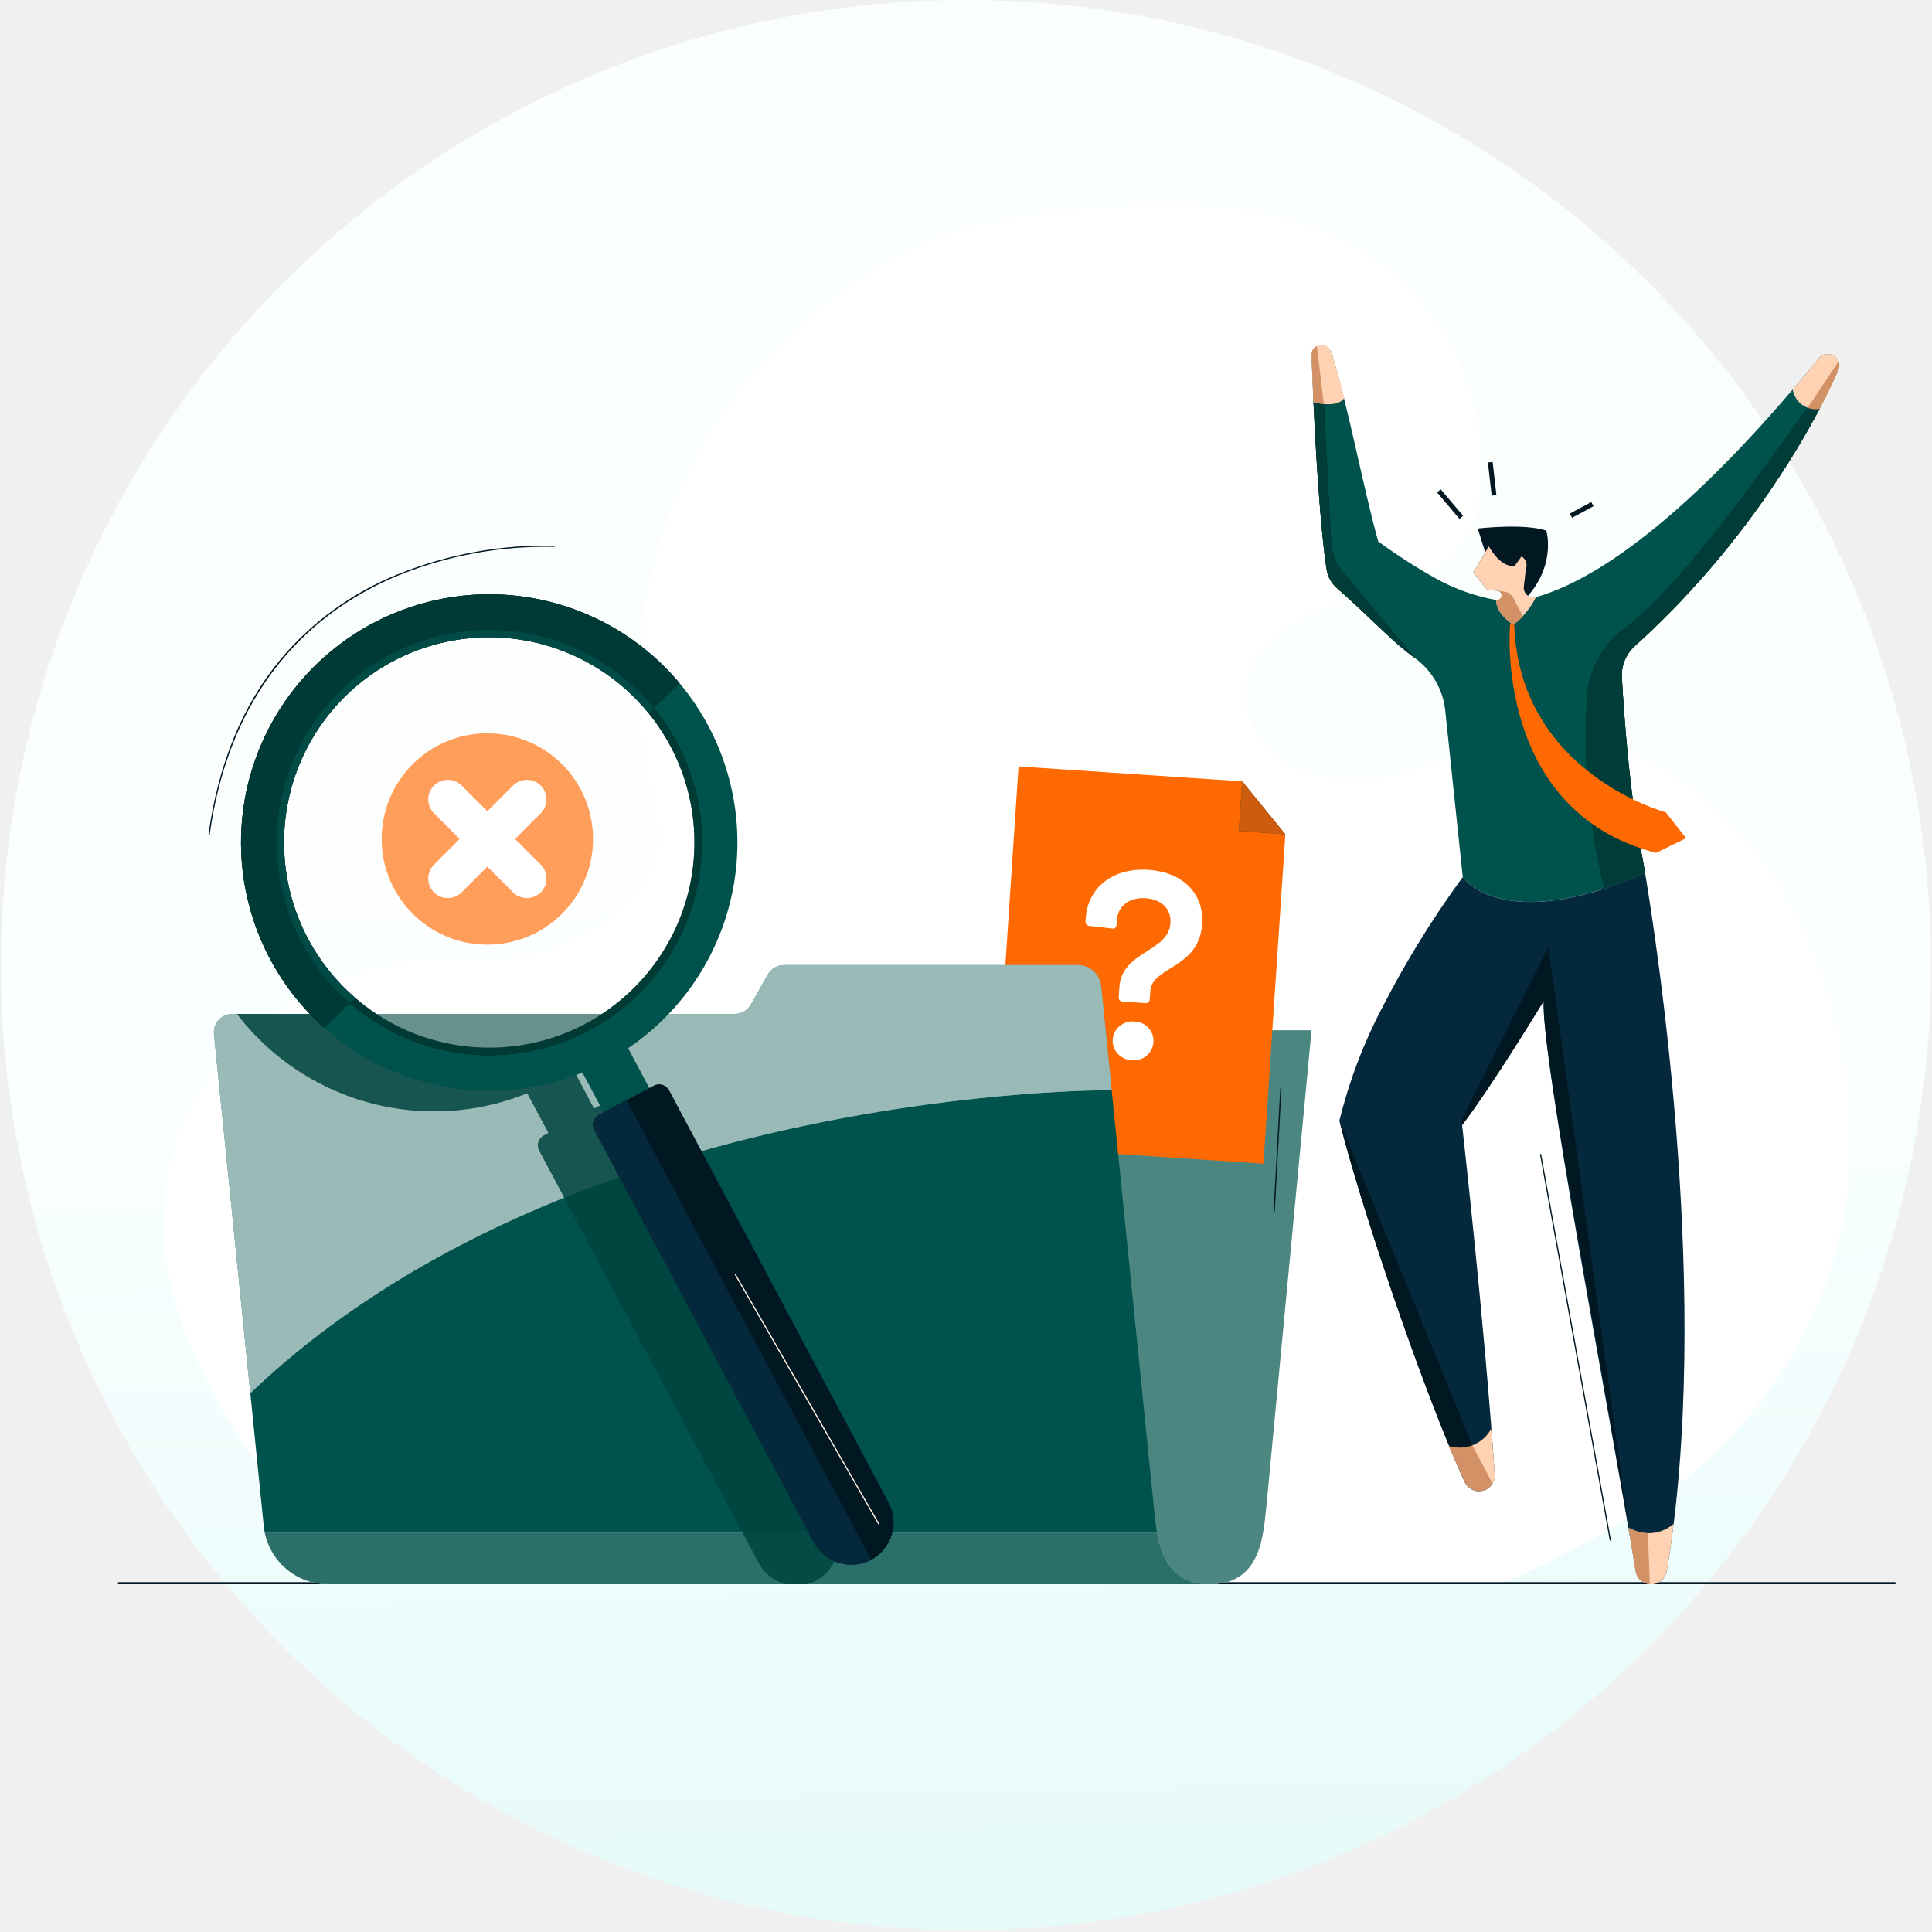
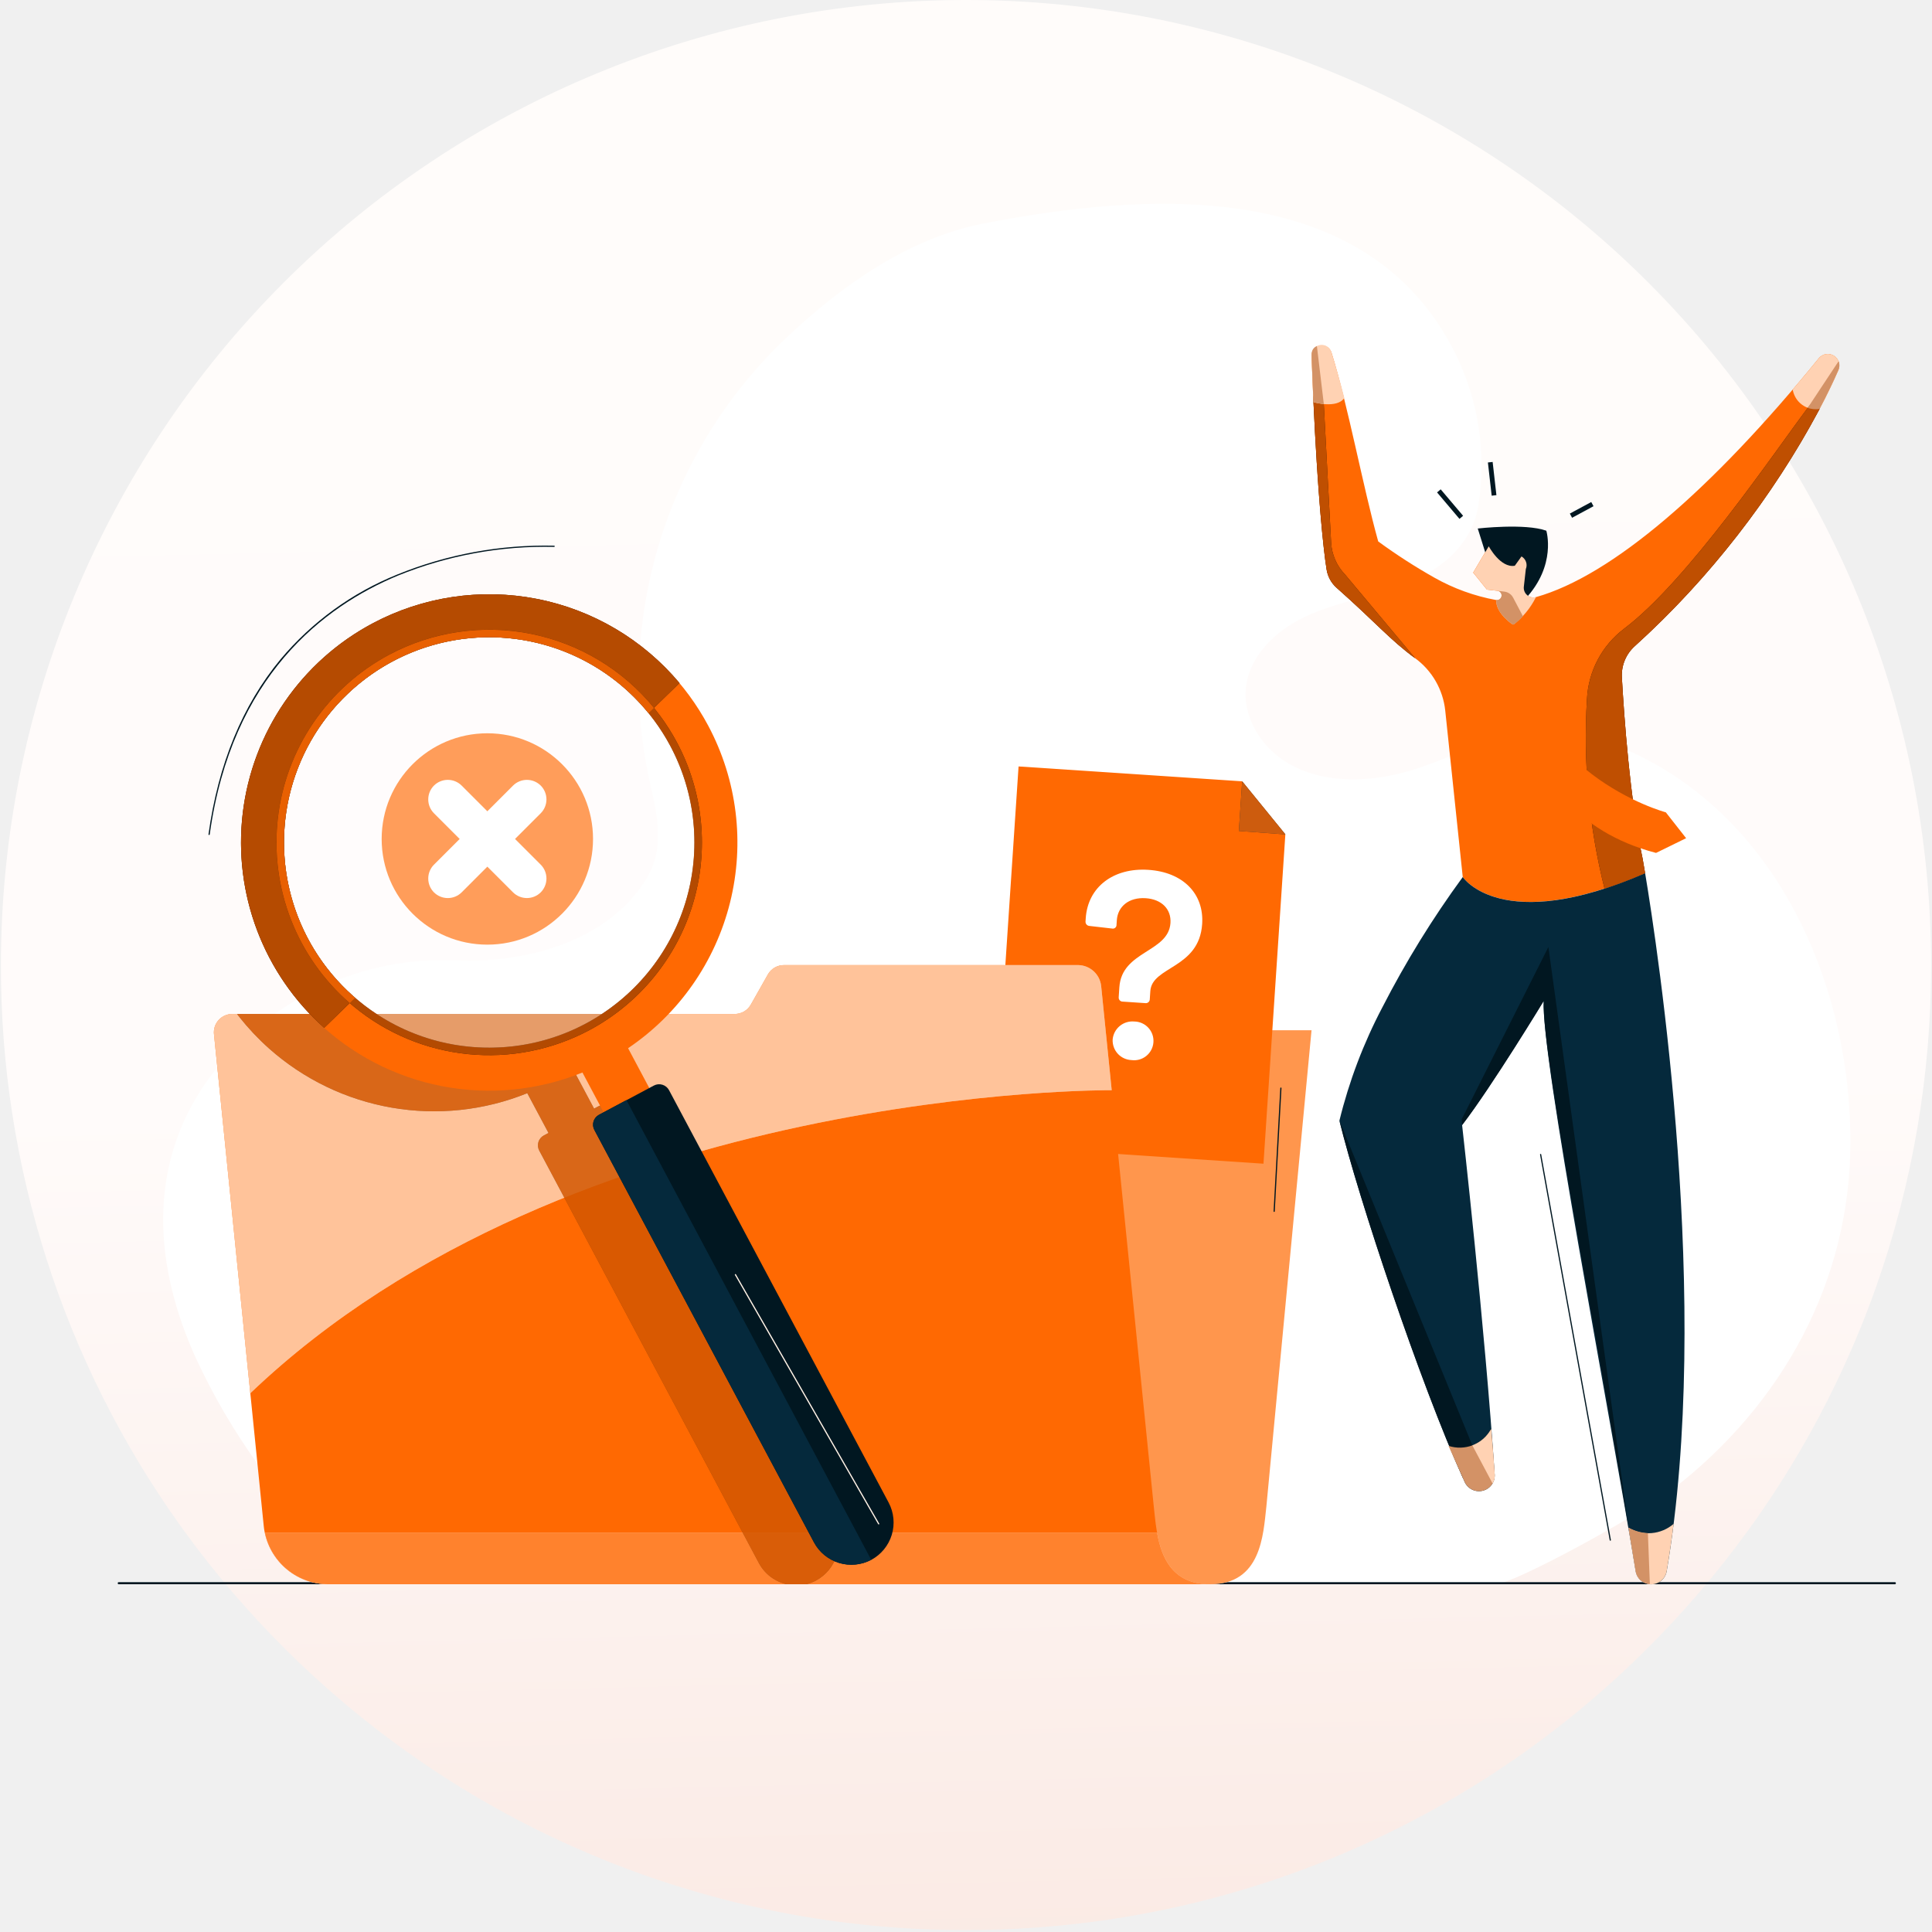
<svg xmlns="http://www.w3.org/2000/svg" width="255" height="255" viewBox="0 0 255 255" fill="none">
  <g clip-path="url(#clip0_246_1001)">
    <mask id="mask0_246_1001" style="mask-type:luminance" maskUnits="userSpaceOnUse" x="0" y="0" width="255" height="255">
      <path d="M255 0H0V255H255V0Z" fill="white" />
    </mask>
    <g mask="url(#mask0_246_1001)">
      <path d="M254.877 127.377C254.892 141.818 252.448 156.157 247.648 169.777C247.248 170.91 246.832 172.04 246.398 173.165C245.412 175.724 244.346 178.242 243.198 180.719C241.911 183.508 240.526 186.242 239.044 188.919C236.795 192.984 234.324 196.924 231.644 200.719L231.538 200.87L231.394 201.07L231.387 201.08L231.287 201.218C231.105 201.475 230.921 201.731 230.735 201.986C226.67 207.602 222.155 212.878 217.235 217.763C216.976 218.02 216.716 218.276 216.454 218.531L216.417 218.567C192.654 241.798 160.729 254.786 127.497 254.742C97.131 254.787 67.756 243.94 44.707 224.17C42.603 222.37 40.559 220.503 38.576 218.57L38.539 218.534C38.278 218.279 38.017 218.023 37.758 217.766C32.84 212.884 28.325 207.612 24.259 202C24.109 201.794 23.96 201.587 23.812 201.38L23.706 201.232C8.327 179.68 0.08 153.854 0.123 127.377C0.123 93.594 13.543 61.196 37.431 37.308C61.319 13.42 93.718 0 127.5 0C161.283 0 193.682 13.42 217.569 37.308C241.457 61.196 254.877 93.594 254.877 127.377Z" fill="url(#paint0_linear_246_1001)" />
      <path d="M197.429 209.1C199.604 209.1 215.795 200.4 220.76 196.569C235.212 185.401 244.247 169.124 244.231 150.649C244.211 127.464 232.21 103.049 208.276 96.729C199.967 94.534 192.205 100.392 184.411 102.173C179.744 103.239 174.438 103.26 170.174 100.839C166.597 98.809 163.983 94.779 164.456 90.693C164.936 86.548 168.356 83.28 172.116 81.471C175.876 79.662 180.058 78.959 184.016 77.65C189.191 75.941 194.156 72.503 195.108 66.824C196.231 59.939 195.169 52.875 192.072 46.624C180.458 23.324 151.378 25.301 129.749 29.514C119.934 31.426 111.049 37.721 103.896 44.474C96.408 51.533 90.783 60.335 87.522 70.095C84.261 79.855 83.464 90.27 85.204 100.413C86.132 105.863 88.399 111.062 85.204 116.168C80.141 124.268 69.297 127.182 60.251 126.733C54.07 126.475 47.918 127.703 42.31 130.313C36.702 132.922 31.801 136.839 28.018 141.733C19.586 152.833 20.104 166.007 25.443 178.333C25.58 178.648 25.719 178.963 25.861 179.277C28.123 184.162 30.842 188.822 33.981 193.195C35.843 195.838 37.819 198.395 39.875 200.895C40.948 202.195 45.575 209.102 47.122 209.102H197.423L197.429 209.1Z" fill="white" />
      <path d="M250.06 209.1H15.711C15.691 209.105 15.669 209.106 15.648 209.102C15.627 209.097 15.607 209.088 15.59 209.075C15.573 209.062 15.559 209.045 15.55 209.026C15.54 209.006 15.535 208.985 15.535 208.964C15.535 208.942 15.54 208.921 15.55 208.901C15.559 208.882 15.573 208.865 15.59 208.852C15.607 208.839 15.627 208.83 15.648 208.825C15.669 208.821 15.691 208.822 15.711 208.827H250.06C250.081 208.822 250.103 208.821 250.124 208.825C250.145 208.83 250.165 208.839 250.182 208.852C250.199 208.865 250.213 208.882 250.222 208.901C250.232 208.921 250.237 208.942 250.237 208.964C250.237 208.985 250.232 209.006 250.222 209.026C250.213 209.045 250.199 209.062 250.182 209.075C250.165 209.088 250.145 209.097 250.124 209.102C250.103 209.106 250.081 209.105 250.06 209.1Z" fill="#011721" />
-       <path d="M242.641 48.853C242.788 48.515 242.808 48.135 242.696 47.783C242.584 47.432 242.349 47.133 242.033 46.942C241.718 46.751 241.344 46.68 240.981 46.743C240.618 46.807 240.29 46.999 240.057 47.286C225.936 64.633 212.737 76 202.723 78.814C202.522 78.869 202.31 78.874 202.107 78.828C201.903 78.782 201.714 78.686 201.556 78.55C201.398 78.414 201.276 78.241 201.2 78.046C201.125 77.851 201.099 77.641 201.123 77.434L201.385 75.11C201.509 74.81 201.519 74.475 201.414 74.168C201.309 73.86 201.096 73.602 200.814 73.44L199.929 74.672C198.029 75.003 196.492 72.103 196.492 72.103L194.442 75.577L196.255 77.822L197.639 77.977C197.722 77.985 197.802 78.009 197.875 78.049C197.948 78.088 198.013 78.142 198.064 78.207C198.116 78.272 198.154 78.346 198.176 78.427C198.198 78.507 198.204 78.59 198.193 78.672C198.182 78.755 198.154 78.834 198.112 78.905C198.069 78.977 198.013 79.039 197.946 79.088C197.879 79.137 197.803 79.171 197.722 79.19C197.641 79.209 197.557 79.211 197.475 79.197C194.605 78.672 191.842 77.671 189.302 76.234C186.747 74.789 184.278 73.196 181.908 71.464C179.884 64.22 177.938 53.554 175.741 46.539C175.645 46.226 175.438 45.959 175.159 45.788C174.881 45.617 174.549 45.553 174.227 45.608C173.904 45.663 173.613 45.833 173.406 46.087C173.2 46.342 173.094 46.662 173.106 46.989C173.723 63.9 174.643 72.422 175.106 75.21C175.259 76.127 175.722 76.963 176.417 77.579C181.607 82.179 183.39 84.379 186.782 86.879C187.888 87.69 188.812 88.722 189.495 89.91C190.179 91.099 190.608 92.416 190.753 93.779L193.065 115.758C193.065 115.758 198.155 123.49 217.132 115.242C216.926 114.006 216.805 113.342 216.805 113.342C215.131 105.473 214.359 94.587 214.069 89.442C214.022 88.668 214.149 87.893 214.442 87.175C214.734 86.457 215.184 85.814 215.758 85.293C229.234 73.211 238.505 58.326 242.644 48.852L242.641 48.853Z" fill="#00524C" />
+       <path d="M242.641 48.853C242.788 48.515 242.808 48.135 242.696 47.783C242.584 47.432 242.349 47.133 242.033 46.942C241.718 46.751 241.344 46.68 240.981 46.743C240.618 46.807 240.29 46.999 240.057 47.286C225.936 64.633 212.737 76 202.723 78.814C202.522 78.869 202.31 78.874 202.107 78.828C201.903 78.782 201.714 78.686 201.556 78.55C201.398 78.414 201.276 78.241 201.2 78.046C201.125 77.851 201.099 77.641 201.123 77.434L201.385 75.11C201.509 74.81 201.519 74.475 201.414 74.168C201.309 73.86 201.096 73.602 200.814 73.44L199.929 74.672C198.029 75.003 196.492 72.103 196.492 72.103L194.442 75.577L196.255 77.822L197.639 77.977C197.722 77.985 197.802 78.009 197.875 78.049C197.948 78.088 198.013 78.142 198.064 78.207C198.116 78.272 198.154 78.346 198.176 78.427C198.198 78.507 198.204 78.59 198.193 78.672C198.182 78.755 198.154 78.834 198.112 78.905C198.069 78.977 198.013 79.039 197.946 79.088C197.879 79.137 197.803 79.171 197.722 79.19C197.641 79.209 197.557 79.211 197.475 79.197C194.605 78.672 191.842 77.671 189.302 76.234C186.747 74.789 184.278 73.196 181.908 71.464C179.884 64.22 177.938 53.554 175.741 46.539C175.645 46.226 175.438 45.959 175.159 45.788C174.881 45.617 174.549 45.553 174.227 45.608C173.904 45.663 173.613 45.833 173.406 46.087C173.2 46.342 173.094 46.662 173.106 46.989C173.723 63.9 174.643 72.422 175.106 75.21C175.259 76.127 175.722 76.963 176.417 77.579C181.607 82.179 183.39 84.379 186.782 86.879C187.888 87.69 188.812 88.722 189.495 89.91C190.179 91.099 190.608 92.416 190.753 93.779L193.065 115.758C193.065 115.758 198.155 123.49 217.132 115.242C216.926 114.006 216.805 113.342 216.805 113.342C215.131 105.473 214.359 94.587 214.069 89.442C214.022 88.668 214.149 87.893 214.442 87.175C214.734 86.457 215.184 85.814 215.758 85.293C229.234 73.211 238.505 58.326 242.644 48.852L242.641 48.853Z" fill="#FF6902" />
      <path d="M174.724 53.329C174.724 53.329 174.005 52.757 173.324 52.238C173.924 65.446 174.69 72.704 175.099 75.196C175.251 76.119 175.716 76.962 176.416 77.582C181.607 82.182 183.392 84.382 186.782 86.882L177.538 75.839C176.438 74.704 175.783 73.211 175.694 71.633L174.726 53.326L174.724 53.329Z" fill="black" />
-       <path opacity="0.75" d="M174.724 53.329C174.724 53.329 174.005 52.757 173.324 52.238C173.924 65.446 174.69 72.704 175.099 75.196C175.251 76.119 175.716 76.962 176.416 77.582C181.607 82.182 183.392 84.382 186.782 86.882L177.538 75.839C176.438 74.704 175.783 73.211 175.694 71.633L174.726 53.326L174.724 53.329Z" fill="#00524C" />
+       <path opacity="0.75" d="M174.724 53.329C174.724 53.329 174.005 52.757 173.324 52.238C173.924 65.446 174.69 72.704 175.099 75.196C175.251 76.119 175.716 76.962 176.416 77.582C181.607 82.182 183.392 84.382 186.782 86.882L177.538 75.839C176.438 74.704 175.783 73.211 175.694 71.633L174.726 53.326L174.724 53.329Z" fill="#FF6902" />
      <path d="M196.03 72.894L195.045 69.757C195.045 69.757 201.27 69.039 204.095 70.045C204.095 70.045 205.484 74.594 201.318 79.045L201.029 80.163L199.878 78.857L196.752 75.197L196.031 72.897L196.03 72.894Z" fill="#011721" />
      <path d="M201.128 77.434L201.39 75.11C201.514 74.81 201.524 74.475 201.419 74.168C201.314 73.86 201.101 73.602 200.819 73.44L199.934 74.672C198.034 75.003 196.497 72.103 196.497 72.103L194.447 75.577L196.26 77.822L197.643 77.977C197.726 77.985 197.806 78.009 197.879 78.049C197.952 78.088 198.016 78.142 198.068 78.207C198.12 78.272 198.158 78.346 198.18 78.427C198.202 78.507 198.208 78.59 198.197 78.672C198.186 78.755 198.158 78.834 198.116 78.905C198.073 78.977 198.017 79.039 197.95 79.088C197.883 79.137 197.807 79.171 197.726 79.19C197.645 79.209 197.561 79.211 197.479 79.197C197.427 81.021 199.719 82.471 199.719 82.471C200.987 81.497 202.016 80.246 202.727 78.813C202.526 78.868 202.315 78.872 202.112 78.826C201.908 78.78 201.72 78.684 201.562 78.549C201.404 78.412 201.282 78.24 201.206 78.046C201.13 77.852 201.103 77.642 201.127 77.435L201.128 77.434Z" fill="#FFD2B3" />
      <path d="M193.063 115.763C189.078 121.208 185.53 126.959 182.451 132.963C179.96 137.696 178.057 142.717 176.785 147.912C179.33 158.28 187.585 182.888 193.313 195.594C193.513 196.038 193.862 196.398 194.3 196.61C194.738 196.823 195.236 196.875 195.708 196.758C196.181 196.641 196.597 196.361 196.884 195.968C197.172 195.575 197.312 195.094 197.28 194.608C196 175.249 192.98 148.491 192.98 148.491C196.924 143.355 203.749 132.107 203.749 132.107C203.393 139.564 212.337 185.699 215.882 207.355C215.959 207.842 216.206 208.286 216.58 208.608C216.953 208.929 217.429 209.107 217.922 209.11C218.415 209.113 218.893 208.94 219.271 208.623C219.648 208.305 219.9 207.864 219.982 207.378C225.992 172.261 218.798 125.207 217.136 115.247C198.159 123.494 193.069 115.763 193.069 115.763H193.063Z" fill="#05293C" />
      <path d="M240.06 47.285C238.905 48.704 237.757 50.081 236.615 51.416C236.749 52.224 237.196 52.947 237.859 53.428C238.523 53.908 239.349 54.108 240.158 53.983C241.125 52.147 241.958 50.421 242.645 48.846C242.792 48.508 242.811 48.128 242.698 47.777C242.586 47.425 242.35 47.127 242.035 46.936C241.719 46.745 241.345 46.676 240.982 46.74C240.619 46.804 240.292 46.998 240.06 47.285Z" fill="#FFD2B3" />
      <path d="M214.949 201.639C215.282 203.691 215.595 205.609 215.88 207.355C215.957 207.842 216.204 208.286 216.578 208.608C216.951 208.929 217.427 209.107 217.92 209.11C218.413 209.113 218.891 208.94 219.269 208.623C219.646 208.305 219.898 207.864 219.98 207.378C220.33 205.333 220.634 203.245 220.898 201.129C220.087 201.83 219.076 202.256 218.009 202.348C216.941 202.44 215.872 202.192 214.953 201.64L214.949 201.639Z" fill="#FFD2B3" />
      <path d="M194.123 195.178L194.333 190.778L176.787 147.906C179.297 158.133 187.317 182.272 193.076 195.058L194.123 195.178Z" fill="#011721" />
      <path d="M197.282 194.608C197.153 192.656 196.991 190.653 196.804 188.628C196.272 189.594 195.419 190.344 194.392 190.747C193.366 191.149 192.231 191.18 191.184 190.834C191.936 192.525 192.653 194.125 193.315 195.594C193.514 196.038 193.863 196.398 194.301 196.61C194.739 196.823 195.238 196.875 195.71 196.758C196.182 196.641 196.598 196.361 196.886 195.968C197.173 195.575 197.313 195.094 197.282 194.608Z" fill="#D39266" />
      <path d="M192.924 147.732L192.983 148.491C196.927 143.355 203.752 132.107 203.752 132.107C203.425 138.963 211.152 178.237 214.952 201.639L204.368 124.994L192.924 147.732Z" fill="#011721" />
      <path d="M240.158 53.982C240.158 53.982 239.727 52.331 238.595 53.837C234.263 59.6 222.723 76.7 214.36 82.982C212.914 84.077 211.726 85.475 210.879 87.079C210.032 88.683 209.548 90.454 209.46 92.265C208.946 100.675 209.727 109.114 211.775 117.287C213.425 116.754 215.207 116.087 217.134 115.246C216.928 114.01 216.807 113.346 216.807 113.346C215.123 105.454 214.352 94.53 214.065 89.4C214.023 88.627 214.155 87.855 214.452 87.14C214.749 86.425 215.203 85.787 215.781 85.271C225.634 76.311 233.879 65.728 240.158 53.982Z" fill="black" />
-       <path opacity="0.75" d="M240.158 53.982C240.158 53.982 239.727 52.331 238.595 53.837C234.263 59.6 222.723 76.7 214.36 82.982C212.914 84.077 211.726 85.475 210.879 87.079C210.032 88.683 209.548 90.454 209.46 92.265C208.946 100.675 209.727 109.114 211.775 117.287C213.425 116.754 215.207 116.087 217.134 115.246C216.928 114.01 216.807 113.346 216.807 113.346C215.123 105.454 214.352 94.53 214.065 89.4C214.023 88.627 214.155 87.855 214.452 87.14C214.749 86.425 215.203 85.787 215.781 85.271C225.634 76.311 233.879 65.728 240.158 53.982Z" fill="#00524C" />
+       <path opacity="0.75" d="M240.158 53.982C240.158 53.982 239.727 52.331 238.595 53.837C234.263 59.6 222.723 76.7 214.36 82.982C212.914 84.077 211.726 85.475 210.879 87.079C210.032 88.683 209.548 90.454 209.46 92.265C208.946 100.675 209.727 109.114 211.775 117.287C213.425 116.754 215.207 116.087 217.134 115.246C216.928 114.01 216.807 113.346 216.807 113.346C215.123 105.454 214.352 94.53 214.065 89.4C214.023 88.627 214.155 87.855 214.452 87.14C214.749 86.425 215.203 85.787 215.781 85.271C225.634 76.311 233.879 65.728 240.158 53.982Z" fill="#FF6902" />
      <path d="M199.314 82.4C199.314 82.4 197.033 106.965 218.576 112.575L222.547 110.63L219.868 107.218C219.868 107.218 200.496 102.046 199.855 82.426L199.313 82.399L199.314 82.4Z" fill="#FF6902" />
      <path d="M199.718 78.888C199.605 78.671 199.441 78.486 199.24 78.346C199.039 78.207 198.808 78.118 198.565 78.088L197.652 77.976C197.733 77.987 197.811 78.013 197.881 78.054C197.951 78.094 198.013 78.149 198.062 78.213C198.111 78.278 198.147 78.352 198.168 78.43C198.188 78.509 198.193 78.591 198.182 78.671C198.17 78.752 198.143 78.829 198.102 78.899C198.06 78.969 198.006 79.03 197.94 79.079C197.875 79.127 197.801 79.162 197.722 79.182C197.644 79.202 197.562 79.206 197.481 79.194C197.429 81.018 199.721 82.468 199.721 82.468C200.198 82.148 200.631 81.767 201.009 81.336L199.717 78.885L199.718 78.888Z" fill="#D39266" />
      <path d="M242.674 47.674L238.594 53.838C239.097 54.006 239.632 54.055 240.157 53.983C241.124 52.147 241.957 50.421 242.644 48.846C242.729 48.663 242.776 48.465 242.781 48.263C242.786 48.062 242.75 47.861 242.674 47.674Z" fill="#D39266" />
      <path d="M194.334 190.778L197.006 195.805C197.219 195.443 197.316 195.024 197.283 194.605C197.154 192.653 196.992 190.65 196.805 188.625C196.273 189.62 195.394 190.385 194.335 190.775L194.334 190.778Z" fill="#FFD2B3" />
      <path d="M217.502 202.365C216.61 202.308 215.74 202.06 214.951 201.639C215.284 203.691 215.596 205.609 215.882 207.355C215.946 207.816 216.169 208.241 216.512 208.556C216.855 208.872 217.297 209.058 217.762 209.083L217.502 202.365Z" fill="#D39266" />
      <path d="M177.433 52.511C176.873 50.364 176.302 48.305 175.712 46.433C175.611 46.129 175.405 45.872 175.13 45.707C174.856 45.543 174.531 45.483 174.216 45.538C173.901 45.593 173.616 45.76 173.413 46.007C173.21 46.255 173.103 46.567 173.112 46.887C173.193 49.116 173.279 51.174 173.369 53.087C173.369 53.087 176.494 53.987 177.438 52.514L177.433 52.511Z" fill="#FFD2B3" />
      <path d="M173.812 45.662C173.054 46.043 173.098 46.626 173.122 47.279C173.198 49.357 173.28 51.286 173.364 53.079C173.811 53.199 174.267 53.281 174.728 53.324L173.812 45.657V45.662Z" fill="#D39266" />
      <path d="M167.143 198.873L173.107 135.981H97.066V209.1H159.735C166.466 209.1 166.727 202.582 167.142 198.876L167.143 198.873Z" fill="white" />
-       <path opacity="0.7" d="M167.143 198.873L173.107 135.981H97.066V209.1H159.735C166.466 209.1 166.727 202.582 167.142 198.876L167.143 198.873Z" fill="#00524C" />
+       <path opacity="0.7" d="M167.143 198.873L173.107 135.981H97.066V209.1H159.735C166.466 209.1 166.727 202.582 167.142 198.876L167.143 198.873Z" fill="#FF6902" />
      <path d="M166.763 153.594L131.107 151.221L134.438 101.163L163.95 103.127L169.65 110.133L166.763 153.594Z" fill="#FF6902" />
      <path d="M147.656 131.6L147.743 130.292C148.063 125.482 154.228 125.714 154.487 121.824C154.609 119.985 153.31 118.691 151.224 118.552C149.031 118.406 147.53 119.621 147.407 121.46L147.367 122.06C147.371 122.135 147.357 122.211 147.326 122.28C147.296 122.349 147.25 122.41 147.191 122.458C147.133 122.506 147.064 122.54 146.99 122.556C146.917 122.573 146.84 122.572 146.767 122.553L143.805 122.214C143.659 122.208 143.522 122.145 143.422 122.039C143.323 121.933 143.27 121.792 143.274 121.646L143.305 121.186C143.578 117.086 146.947 114.501 151.58 114.809C156.142 115.109 158.937 117.963 158.67 121.959C158.277 127.866 152.047 127.522 151.829 130.811L151.758 131.872C151.759 131.948 151.744 132.024 151.714 132.093C151.683 132.163 151.638 132.225 151.581 132.276C151.523 132.326 151.456 132.363 151.383 132.385C151.31 132.406 151.233 132.411 151.158 132.4L148.187 132.2C148.111 132.202 148.035 132.187 147.965 132.156C147.895 132.126 147.833 132.08 147.783 132.023C147.733 131.966 147.695 131.898 147.674 131.825C147.652 131.752 147.647 131.675 147.659 131.6H147.656ZM146.856 137.194C146.887 136.851 146.987 136.517 147.147 136.212C147.308 135.907 147.528 135.637 147.793 135.417C148.059 135.197 148.365 135.032 148.695 134.931C149.024 134.83 149.37 134.794 149.714 134.827C150.063 134.83 150.408 134.906 150.727 135.048C151.047 135.19 151.333 135.395 151.57 135.653C151.807 135.91 151.988 136.213 152.103 136.543C152.218 136.873 152.264 137.223 152.238 137.571C152.213 137.92 152.116 138.259 151.954 138.569C151.792 138.879 151.568 139.152 151.297 139.372C151.025 139.591 150.711 139.753 150.375 139.847C150.038 139.941 149.686 139.965 149.34 139.917C148.997 139.903 148.661 139.822 148.35 139.677C148.039 139.533 147.76 139.328 147.529 139.075C147.298 138.822 147.12 138.525 147.005 138.202C146.889 137.88 146.839 137.537 146.857 137.195L146.856 137.194Z" fill="white" />
      <path d="M163.95 103.127L163.514 109.677L169.655 110.133L163.95 103.127Z" fill="#05293C" />
      <path opacity="0.8" d="M163.95 103.127L163.514 109.677L169.655 110.133L163.95 103.127Z" fill="#FF6902" />
-       <path d="M159.699 209.1H43.396C41.257 209.118 39.188 208.335 37.598 206.903C36.008 205.472 35.012 203.497 34.806 201.367L28.25 136.567C28.206 136.221 28.237 135.869 28.34 135.536C28.444 135.203 28.619 134.897 28.852 134.637C29.085 134.378 29.372 134.172 29.692 134.033C30.012 133.894 30.358 133.827 30.707 133.834H96.939C97.374 133.842 97.803 133.733 98.181 133.519C98.559 133.305 98.873 132.994 99.09 132.617L101.362 128.599C101.579 128.222 101.893 127.911 102.271 127.697C102.65 127.483 103.079 127.374 103.513 127.382H142.323C143.07 127.399 143.785 127.684 144.338 128.187C144.891 128.689 145.244 129.373 145.332 130.115L152.288 198.876C152.703 202.582 152.964 209.1 159.695 209.1H159.699Z" fill="#00524C" />
+       <path d="M159.699 209.1H43.396C41.257 209.118 39.188 208.335 37.598 206.903C36.008 205.472 35.012 203.497 34.806 201.367L28.25 136.567C28.206 136.221 28.237 135.869 28.34 135.536C28.444 135.203 28.619 134.897 28.852 134.637C29.085 134.378 29.372 134.172 29.692 134.033C30.012 133.894 30.358 133.827 30.707 133.834H96.939C97.374 133.842 97.803 133.733 98.181 133.519C98.559 133.305 98.873 132.994 99.09 132.617L101.362 128.599C101.579 128.222 101.893 127.911 102.271 127.697C102.65 127.483 103.079 127.374 103.513 127.382H142.323C143.07 127.399 143.785 127.684 144.338 128.187C144.891 128.689 145.244 129.373 145.332 130.115L152.288 198.876C152.703 202.582 152.964 209.1 159.695 209.1H159.699Z" fill="#FF6902" />
      <path d="M146.73 143.892L145.336 130.112C145.248 129.37 144.895 128.686 144.342 128.184C143.789 127.681 143.074 127.396 142.327 127.379H103.512C103.077 127.371 102.649 127.48 102.27 127.694C101.892 127.908 101.578 128.219 101.361 128.596L99.089 132.614C98.872 132.991 98.558 133.302 98.18 133.516C97.802 133.73 97.373 133.839 96.938 133.831H30.707C30.358 133.824 30.012 133.892 29.692 134.03C29.372 134.169 29.086 134.375 28.852 134.635C28.619 134.894 28.445 135.201 28.341 135.534C28.237 135.867 28.206 136.218 28.25 136.564L33.038 183.888C75.577 143.267 146.73 143.892 146.73 143.892Z" fill="white" />
-       <path opacity="0.4" d="M146.73 143.892L145.336 130.112C145.248 129.37 144.895 128.686 144.342 128.184C143.789 127.681 143.074 127.396 142.327 127.379H103.512C103.077 127.371 102.649 127.48 102.27 127.694C101.892 127.908 101.578 128.219 101.361 128.596L99.089 132.614C98.872 132.991 98.558 133.302 98.18 133.516C97.802 133.73 97.373 133.839 96.938 133.831H30.707C30.358 133.824 30.012 133.892 29.692 134.03C29.372 134.169 29.086 134.375 28.852 134.635C28.619 134.894 28.445 135.201 28.341 135.534C28.237 135.867 28.206 136.218 28.25 136.564L33.038 183.888C75.577 143.267 146.73 143.892 146.73 143.892Z" fill="#00524C" />
+       <path opacity="0.4" d="M146.73 143.892L145.336 130.112C145.248 129.37 144.895 128.686 144.342 128.184C143.789 127.681 143.074 127.396 142.327 127.379H103.512C103.077 127.371 102.649 127.48 102.27 127.694C101.892 127.908 101.578 128.219 101.361 128.596L99.089 132.614C98.872 132.991 98.558 133.302 98.18 133.516C97.802 133.73 97.373 133.839 96.938 133.831H30.707C30.358 133.824 30.012 133.892 29.692 134.03C29.372 134.169 29.086 134.375 28.852 134.635C28.619 134.894 28.445 135.201 28.341 135.534C28.237 135.867 28.206 136.218 28.25 136.564L33.038 183.888C75.577 143.267 146.73 143.892 146.73 143.892Z" fill="#FF6902" />
      <path d="M43.398 209.1H159.698C154.798 209.1 153.327 205.644 152.729 202.334H34.965C35.376 204.261 36.44 205.986 37.976 207.219C39.513 208.452 41.428 209.116 43.398 209.1Z" fill="white" />
-       <path opacity="0.83" d="M43.398 209.1H159.698C154.798 209.1 153.327 205.644 152.729 202.334H34.965C35.376 204.261 36.44 205.986 37.976 207.219C39.513 208.452 41.428 209.116 43.398 209.1Z" fill="#00524C" />
+       <path opacity="0.83" d="M43.398 209.1H159.698C154.798 209.1 153.327 205.644 152.729 202.334H34.965C35.376 204.261 36.44 205.986 37.976 207.219C39.513 208.452 41.428 209.116 43.398 209.1Z" fill="#FF6902" />
      <path opacity="0.5" d="M107.712 208.6C109.016 207.9 109.989 206.713 110.42 205.297C110.851 203.882 110.704 202.354 110.012 201.046L81.023 146.607C80.839 146.261 80.525 146.002 80.149 145.888C79.774 145.774 79.369 145.813 79.023 145.997L78.411 146.323L75.611 141.074C78.555 139.095 81.156 136.649 83.311 133.831H31.285C31.333 133.893 31.379 133.958 31.428 134.02C31.495 134.106 31.56 134.195 31.628 134.28C31.885 134.605 32.149 134.922 32.418 135.235C32.459 135.282 32.498 135.335 32.539 135.378C32.83 135.711 33.127 136.04 33.429 136.363L33.487 136.426C33.805 136.759 34.129 137.088 34.459 137.411L34.476 137.428C34.813 137.755 35.157 138.075 35.507 138.386C40.074 142.45 45.686 145.156 51.71 146.198C57.733 147.241 63.928 146.579 69.595 144.286L72.395 149.535L71.783 149.861C71.612 149.952 71.46 150.076 71.336 150.226C71.212 150.376 71.12 150.549 71.063 150.734C71.006 150.92 70.986 151.115 71.005 151.309C71.024 151.502 71.081 151.69 71.172 151.861L100.162 206.302C100.598 207.121 101.233 207.818 102.008 208.328C102.159 208.427 102.313 208.519 102.472 208.602C102.897 208.825 103.349 208.993 103.816 209.102H106.416C106.869 208.99 107.305 208.822 107.716 208.602L107.712 208.6Z" fill="black" />
-       <path opacity="0.7" d="M107.712 208.6C109.016 207.9 109.989 206.713 110.42 205.297C110.851 203.882 110.704 202.354 110.012 201.046L81.023 146.607C80.839 146.261 80.525 146.002 80.149 145.888C79.774 145.774 79.369 145.813 79.023 145.997L78.411 146.323L75.611 141.074C78.555 139.095 81.156 136.649 83.311 133.831H31.285C31.333 133.893 31.379 133.958 31.428 134.02C31.495 134.106 31.56 134.195 31.628 134.28C31.885 134.605 32.149 134.922 32.418 135.235C32.459 135.282 32.498 135.335 32.539 135.378C32.83 135.711 33.127 136.04 33.429 136.363L33.487 136.426C33.805 136.759 34.129 137.088 34.459 137.411L34.476 137.428C34.813 137.755 35.157 138.075 35.507 138.386C40.074 142.45 45.686 145.156 51.71 146.198C57.733 147.241 63.928 146.579 69.595 144.286L72.395 149.535L71.783 149.861C71.612 149.952 71.46 150.076 71.336 150.226C71.212 150.376 71.12 150.549 71.063 150.734C71.006 150.92 70.986 151.115 71.005 151.309C71.024 151.502 71.081 151.69 71.172 151.861L100.162 206.302C100.598 207.121 101.233 207.818 102.008 208.328C102.159 208.427 102.313 208.519 102.472 208.602C102.897 208.825 103.349 208.993 103.816 209.102H106.416C106.869 208.99 107.305 208.822 107.716 208.602L107.712 208.6Z" fill="#00524C" />
+       <path opacity="0.7" d="M107.712 208.6C109.016 207.9 109.989 206.713 110.42 205.297C110.851 203.882 110.704 202.354 110.012 201.046L81.023 146.607C80.839 146.261 80.525 146.002 80.149 145.888C79.774 145.774 79.369 145.813 79.023 145.997L78.411 146.323L75.611 141.074C78.555 139.095 81.156 136.649 83.311 133.831H31.285C31.333 133.893 31.379 133.958 31.428 134.02C31.495 134.106 31.56 134.195 31.628 134.28C31.885 134.605 32.149 134.922 32.418 135.235C32.459 135.282 32.498 135.335 32.539 135.378C32.83 135.711 33.127 136.04 33.429 136.363L33.487 136.426C33.805 136.759 34.129 137.088 34.459 137.411L34.476 137.428C34.813 137.755 35.157 138.075 35.507 138.386C40.074 142.45 45.686 145.156 51.71 146.198C57.733 147.241 63.928 146.579 69.595 144.286L72.395 149.535L71.783 149.861C71.612 149.952 71.46 150.076 71.336 150.226C71.212 150.376 71.12 150.549 71.063 150.734C71.006 150.92 70.986 151.115 71.005 151.309C71.024 151.502 71.081 151.69 71.172 151.861L100.162 206.302C100.598 207.121 101.233 207.818 102.008 208.328C102.159 208.427 102.313 208.519 102.472 208.602C102.897 208.825 103.349 208.993 103.816 209.102H106.416C106.869 208.99 107.305 208.822 107.716 208.602L107.712 208.6Z" fill="#FF6902" />
      <path d="M64.324 124.682C72.028 124.682 78.273 118.437 78.273 110.733C78.273 103.029 72.028 96.784 64.324 96.784C56.62 96.784 50.375 103.029 50.375 110.733C50.375 118.437 56.62 124.682 64.324 124.682Z" fill="white" />
      <path d="M64.324 124.682C72.028 124.682 78.273 118.437 78.273 110.733C78.273 103.029 72.028 96.784 64.324 96.784C56.62 96.784 50.375 103.029 50.375 110.733C50.375 118.437 56.62 124.682 64.324 124.682Z" fill="#FF6902" />
      <path d="M67.717 117.78L57.277 107.34C56.794 106.855 56.523 106.198 56.523 105.513C56.523 104.828 56.794 104.171 57.277 103.686C57.763 103.203 58.42 102.932 59.104 102.932C59.789 102.932 60.446 103.203 60.931 103.686L71.37 114.125C71.853 114.61 72.124 115.267 72.124 115.952C72.124 116.637 71.853 117.294 71.37 117.779C70.885 118.261 70.228 118.532 69.544 118.532C68.859 118.532 68.203 118.262 67.717 117.78Z" fill="white" />
      <path d="M71.37 107.34L60.931 117.78C60.446 118.263 59.789 118.534 59.104 118.534C58.42 118.534 57.763 118.263 57.277 117.78C56.794 117.295 56.523 116.638 56.523 115.953C56.523 115.268 56.794 114.611 57.277 114.126L67.716 103.687C68.202 103.204 68.859 102.933 69.543 102.933C70.228 102.933 70.885 103.204 71.37 103.687C71.853 104.172 72.124 104.829 72.124 105.514C72.124 106.198 71.853 106.855 71.37 107.34Z" fill="white" />
-       <path d="M93.487 95.8C90.51 90.209 85.976 85.602 80.434 82.534C74.892 79.467 68.58 78.073 62.262 78.519C55.944 78.965 49.89 81.234 44.835 85.049C39.779 88.865 35.938 94.065 33.777 100.018C31.616 105.972 31.226 112.425 32.657 118.595C34.087 124.765 37.275 130.389 41.836 134.784C46.396 139.18 52.133 142.159 58.352 143.362C64.57 144.564 71.004 143.938 76.875 141.559L81.01 149.323L87.034 146.115L82.899 138.351C89.609 133.82 94.405 126.965 96.36 119.108C98.316 111.25 97.292 102.947 93.487 95.8ZM77.302 135.1C72.573 137.618 67.204 138.678 61.873 138.145C56.543 137.611 51.49 135.509 47.354 132.104C43.218 128.699 40.184 124.144 38.637 119.015C37.09 113.886 37.099 108.413 38.662 103.289C40.226 98.165 43.273 93.619 47.42 90.228C51.567 86.836 56.626 84.749 61.959 84.233C67.291 83.717 72.657 84.793 77.377 87.327C82.098 89.86 85.961 93.736 88.479 98.465C91.854 104.805 92.573 112.227 90.477 119.097C88.38 125.967 83.641 131.724 77.302 135.1Z" fill="#00524C" />
+       <path d="M93.487 95.8C90.51 90.209 85.976 85.602 80.434 82.534C74.892 79.467 68.58 78.073 62.262 78.519C55.944 78.965 49.89 81.234 44.835 85.049C39.779 88.865 35.938 94.065 33.777 100.018C31.616 105.972 31.226 112.425 32.657 118.595C34.087 124.765 37.275 130.389 41.836 134.784C46.396 139.18 52.133 142.159 58.352 143.362C64.57 144.564 71.004 143.938 76.875 141.559L81.01 149.323L87.034 146.115L82.899 138.351C89.609 133.82 94.405 126.965 96.36 119.108C98.316 111.25 97.292 102.947 93.487 95.8ZM77.302 135.1C72.573 137.618 67.204 138.678 61.873 138.145C56.543 137.611 51.49 135.509 47.354 132.104C43.218 128.699 40.184 124.144 38.637 119.015C37.09 113.886 37.099 108.413 38.662 103.289C40.226 98.165 43.273 93.619 47.42 90.228C51.567 86.836 56.626 84.749 61.959 84.233C67.291 83.717 72.657 84.793 77.377 87.327C82.098 89.86 85.961 93.736 88.479 98.465C91.854 104.805 92.573 112.227 90.477 119.097C88.38 125.967 83.641 131.724 77.302 135.1Z" fill="#FF6902" />
      <path d="M49.174 82.28C44.514 84.762 40.522 88.334 37.539 92.691C34.557 97.048 32.672 102.061 32.044 107.304C31.417 112.547 32.066 117.864 33.937 122.801C35.807 127.739 38.844 132.152 42.787 135.663L46.873 131.698C44.027 129.242 41.724 126.221 40.109 122.827C38.494 119.433 37.603 115.74 37.494 111.982C37.384 108.225 38.057 104.486 39.471 101.004C40.885 97.521 43.009 94.37 45.706 91.753C48.404 89.135 51.617 87.108 55.141 85.8C58.664 84.492 62.422 83.931 66.174 84.154C69.926 84.377 73.591 85.379 76.935 87.095C80.279 88.812 83.229 91.205 85.598 94.124L89.686 90.157C84.859 84.399 78.201 80.474 70.825 79.04C63.45 77.606 55.805 78.75 49.173 82.281L49.174 82.28Z" fill="black" />
-       <path opacity="0.71" d="M49.174 82.28C44.514 84.762 40.522 88.334 37.539 92.691C34.557 97.048 32.672 102.061 32.044 107.304C31.417 112.547 32.066 117.864 33.937 122.801C35.807 127.739 38.844 132.152 42.787 135.663L46.873 131.698C44.027 129.242 41.724 126.221 40.109 122.827C38.494 119.433 37.603 115.74 37.494 111.982C37.384 108.225 38.057 104.486 39.471 101.004C40.885 97.521 43.009 94.37 45.706 91.753C48.404 89.135 51.617 87.108 55.141 85.8C58.664 84.492 62.422 83.931 66.174 84.154C69.926 84.377 73.591 85.379 76.935 87.095C80.279 88.812 83.229 91.205 85.598 94.124L89.686 90.157C84.859 84.399 78.201 80.474 70.825 79.04C63.45 77.606 55.805 78.75 49.173 82.281L49.174 82.28Z" fill="#00524C" />
+       <path opacity="0.71" d="M49.174 82.28C44.514 84.762 40.522 88.334 37.539 92.691C34.557 97.048 32.672 102.061 32.044 107.304C31.417 112.547 32.066 117.864 33.937 122.801C35.807 127.739 38.844 132.152 42.787 135.663L46.873 131.698C44.027 129.242 41.724 126.221 40.109 122.827C38.494 119.433 37.603 115.74 37.494 111.982C37.384 108.225 38.057 104.486 39.471 101.004C40.885 97.521 43.009 94.37 45.706 91.753C48.404 89.135 51.617 87.108 55.141 85.8C58.664 84.492 62.422 83.931 66.174 84.154C69.926 84.377 73.591 85.379 76.935 87.095C80.279 88.812 83.229 91.205 85.598 94.124L89.686 90.157C84.859 84.399 78.201 80.474 70.825 79.04C63.45 77.606 55.805 78.75 49.173 82.281L49.174 82.28Z" fill="#FF6902" />
      <path d="M114.991 205.88C113.683 206.572 112.155 206.719 110.739 206.288C109.324 205.857 108.137 204.884 107.437 203.58L78.447 149.139C78.263 148.793 78.223 148.388 78.338 148.013C78.452 147.638 78.711 147.323 79.057 147.139L86.304 143.279C86.65 143.095 87.055 143.056 87.43 143.17C87.805 143.284 88.119 143.543 88.304 143.889L117.294 198.33C117.986 199.638 118.133 201.166 117.702 202.581C117.271 203.997 116.297 205.184 114.994 205.884L114.991 205.88Z" fill="#011721" />
      <path d="M79.057 147.135C78.711 147.319 78.452 147.634 78.338 148.009C78.223 148.384 78.263 148.789 78.447 149.135L107.437 203.576C108.137 204.88 109.324 205.853 110.739 206.284C112.155 206.715 113.683 206.568 114.991 205.876L82.681 145.2L79.057 147.135Z" fill="#05293C" />
      <path d="M89.352 98C86.742 93.099 82.737 89.081 77.844 86.456C72.951 83.831 67.389 82.715 61.862 83.251C56.335 83.786 51.091 85.949 46.793 89.465C42.495 92.981 39.336 97.692 37.716 103.004C36.096 108.315 36.087 113.988 37.69 119.304C39.294 124.62 42.438 129.342 46.725 132.871C51.012 136.401 56.25 138.579 61.775 139.132C67.3 139.685 72.865 138.587 77.767 135.977C84.339 132.477 89.252 126.51 91.424 119.388C93.597 112.266 92.852 104.572 89.352 98ZM77.302 135.1C72.573 137.618 67.204 138.678 61.874 138.145C56.543 137.612 51.49 135.51 47.354 132.105C43.218 128.7 40.184 124.145 38.637 119.016C37.09 113.887 37.098 108.414 38.662 103.29C40.225 98.166 43.273 93.62 47.419 90.228C51.566 86.836 56.625 84.75 61.958 84.234C67.29 83.717 72.656 84.794 77.376 87.327C82.097 89.86 85.96 93.736 88.478 98.465C91.853 104.805 92.572 112.227 90.476 119.097C88.38 125.967 83.641 131.723 77.302 135.1Z" fill="black" />
-       <path opacity="0.7" d="M89.352 98C86.742 93.099 82.737 89.081 77.844 86.456C72.951 83.831 67.389 82.715 61.862 83.251C56.335 83.786 51.091 85.949 46.793 89.465C42.495 92.981 39.336 97.692 37.716 103.004C36.096 108.315 36.087 113.988 37.69 119.304C39.294 124.62 42.438 129.342 46.725 132.871C51.012 136.401 56.25 138.579 61.775 139.132C67.3 139.685 72.865 138.587 77.767 135.977C84.339 132.477 89.252 126.51 91.424 119.388C93.597 112.266 92.852 104.572 89.352 98ZM77.302 135.1C72.573 137.618 67.204 138.678 61.874 138.145C56.543 137.612 51.49 135.51 47.354 132.105C43.218 128.7 40.184 124.145 38.637 119.016C37.09 113.887 37.098 108.414 38.662 103.29C40.225 98.166 43.273 93.62 47.419 90.228C51.566 86.836 56.625 84.75 61.958 84.234C67.29 83.717 72.656 84.794 77.376 87.327C82.097 89.86 85.96 93.736 88.478 98.465C91.853 104.805 92.572 112.227 90.476 119.097C88.38 125.967 83.641 131.723 77.302 135.1Z" fill="#00524C" />
+       <path opacity="0.7" d="M89.352 98C86.742 93.099 82.737 89.081 77.844 86.456C72.951 83.831 67.389 82.715 61.862 83.251C56.335 83.786 51.091 85.949 46.793 89.465C42.495 92.981 39.336 97.692 37.716 103.004C36.096 108.315 36.087 113.988 37.69 119.304C39.294 124.62 42.438 129.342 46.725 132.871C51.012 136.401 56.25 138.579 61.775 139.132C67.3 139.685 72.865 138.587 77.767 135.977C84.339 132.477 89.252 126.51 91.424 119.388C93.597 112.266 92.852 104.572 89.352 98ZM77.302 135.1C72.573 137.618 67.204 138.678 61.874 138.145C56.543 137.612 51.49 135.51 47.354 132.105C43.218 128.7 40.184 124.145 38.637 119.016C37.09 113.887 37.098 108.414 38.662 103.29C40.225 98.166 43.273 93.62 47.419 90.228C51.566 86.836 56.625 84.75 61.958 84.234C67.29 83.717 72.656 84.794 77.376 87.327C82.097 89.86 85.96 93.736 88.478 98.465C91.853 104.805 92.572 112.227 90.476 119.097C88.38 125.967 83.641 131.723 77.302 135.1Z" fill="#FF6902" />
      <path opacity="0.35" d="M64.572 138.283C79.531 138.283 91.658 126.156 91.658 111.197C91.658 96.238 79.531 84.111 64.572 84.111C49.613 84.111 37.486 96.238 37.486 111.197C37.486 126.156 49.613 138.283 64.572 138.283Z" fill="white" />
-       <path opacity="0.7" d="M51.375 86.415C47.355 88.556 43.917 91.642 41.356 95.408C38.795 99.174 37.188 103.506 36.675 108.031C36.162 112.556 36.757 117.138 38.409 121.382C40.061 125.626 42.721 129.404 46.159 132.391L46.873 131.698C44.027 129.242 41.724 126.221 40.109 122.827C38.494 119.433 37.604 115.74 37.494 111.982C37.384 108.225 38.058 104.486 39.472 101.003C40.885 97.521 43.009 94.37 45.706 91.753C48.404 89.135 51.617 87.108 55.141 85.8C58.665 84.492 62.422 83.931 66.174 84.154C69.927 84.377 73.591 85.379 76.935 87.095C80.279 88.812 83.23 91.205 85.598 94.124L86.312 93.431C82.2 88.4 76.47 84.951 70.099 83.672C63.728 82.392 57.111 83.362 51.375 86.415Z" fill="#00524C" />
+       <path opacity="0.7" d="M51.375 86.415C47.355 88.556 43.917 91.642 41.356 95.408C38.795 99.174 37.188 103.506 36.675 108.031C36.162 112.556 36.757 117.138 38.409 121.382C40.061 125.626 42.721 129.404 46.159 132.391L46.873 131.698C44.027 129.242 41.724 126.221 40.109 122.827C38.494 119.433 37.604 115.74 37.494 111.982C37.384 108.225 38.058 104.486 39.472 101.003C40.885 97.521 43.009 94.37 45.706 91.753C48.404 89.135 51.617 87.108 55.141 85.8C58.665 84.492 62.422 83.931 66.174 84.154C69.927 84.377 73.591 85.379 76.935 87.095C80.279 88.812 83.23 91.205 85.598 94.124L86.312 93.431C82.2 88.4 76.47 84.951 70.099 83.672C63.728 82.392 57.111 83.362 51.375 86.415Z" fill="#FF6902" />
      <path d="M190.154 64.586L189.674 64.992L192.631 68.485L193.111 68.079L190.154 64.586Z" fill="#011721" />
      <path d="M197.01 60.97L196.385 61.041L196.883 65.425L197.508 65.353L197.01 60.97Z" fill="#011721" />
      <path d="M210.026 66.261L207.197 67.787L207.495 68.34L210.324 66.814L210.026 66.261Z" fill="#011721" />
      <path d="M27.596 110.212H27.585C27.565 110.209 27.546 110.198 27.534 110.182C27.521 110.165 27.516 110.145 27.518 110.124C28.802 100.853 32.001 93.081 37.024 87.024C41.17 82.082 46.468 78.235 52.451 75.824C59.019 73.156 66.064 71.862 73.151 72.024C73.171 72.026 73.188 72.035 73.201 72.05C73.214 72.064 73.221 72.083 73.221 72.103C73.221 72.122 73.214 72.141 73.201 72.155C73.188 72.17 73.171 72.179 73.151 72.181C66.084 72.022 59.059 73.313 52.511 75.975C42.783 80.014 30.577 89.221 27.68 110.143C27.677 110.162 27.668 110.179 27.654 110.192C27.64 110.204 27.621 110.211 27.602 110.211L27.596 110.212Z" fill="#011721" />
      <path d="M115.976 201.207C115.962 201.207 115.949 201.203 115.937 201.197C115.925 201.19 115.915 201.18 115.908 201.168L96.999 168.278C96.994 168.269 96.99 168.259 96.989 168.249C96.988 168.239 96.988 168.228 96.991 168.218C96.994 168.208 96.998 168.199 97.005 168.191C97.011 168.183 97.019 168.176 97.028 168.171C97.037 168.166 97.047 168.162 97.057 168.161C97.067 168.159 97.078 168.16 97.088 168.163C97.097 168.165 97.107 168.17 97.115 168.177C97.123 168.183 97.13 168.191 97.135 168.2L116.044 201.09C116.049 201.099 116.052 201.109 116.054 201.119C116.055 201.129 116.054 201.14 116.052 201.15C116.049 201.159 116.044 201.169 116.038 201.177C116.032 201.185 116.024 201.192 116.015 201.197C116.003 201.204 115.989 201.207 115.976 201.207Z" fill="#FFF2E6" />
      <path d="M168.17 159.961C168.149 159.96 168.13 159.95 168.116 159.935C168.102 159.919 168.095 159.899 168.096 159.878L168.983 143.609C168.985 143.588 168.994 143.569 169.01 143.556C169.025 143.542 169.045 143.535 169.066 143.535C169.087 143.536 169.106 143.546 169.12 143.561C169.134 143.577 169.141 143.597 169.14 143.618L168.253 159.887C168.252 159.907 168.243 159.926 168.228 159.94C168.213 159.953 168.194 159.961 168.174 159.961H168.17Z" fill="#011721" />
      <path d="M212.543 203.357C212.524 203.357 212.506 203.351 212.492 203.339C212.478 203.328 212.468 203.311 212.465 203.293L203.265 152.393C203.261 152.373 203.266 152.352 203.278 152.335C203.289 152.318 203.307 152.306 203.328 152.302C203.338 152.3 203.348 152.3 203.359 152.302C203.369 152.304 203.378 152.308 203.387 152.314C203.395 152.32 203.403 152.327 203.408 152.336C203.414 152.345 203.417 152.355 203.419 152.365L212.619 203.265C212.622 203.285 212.618 203.306 212.606 203.323C212.594 203.34 212.576 203.352 212.556 203.356H212.542L212.543 203.357Z" fill="#011721" />
    </g>
  </g>
  <defs>
    <linearGradient id="paint0_linear_246_1001" x1="124.443" y1="-2.802" x2="130.557" y2="265.187" gradientUnits="userSpaceOnUse">
-       <stop stop-color="#FAFFFC" />
-       <stop offset="0.55" stop-color="#FAFFFF" />
-       <stop offset="1" stop-color="#E3FAF8" />
+       <stop stop-color="#FFFCFA" />
+       <stop offset="0.55" stop-color="#FFFBFA" />
+       <stop offset="1" stop-color="#FAE9E3" />
    </linearGradient>
    <clipPath id="clip0_246_1001">
      <rect width="255" height="255" fill="white" />
    </clipPath>
  </defs>
</svg>
